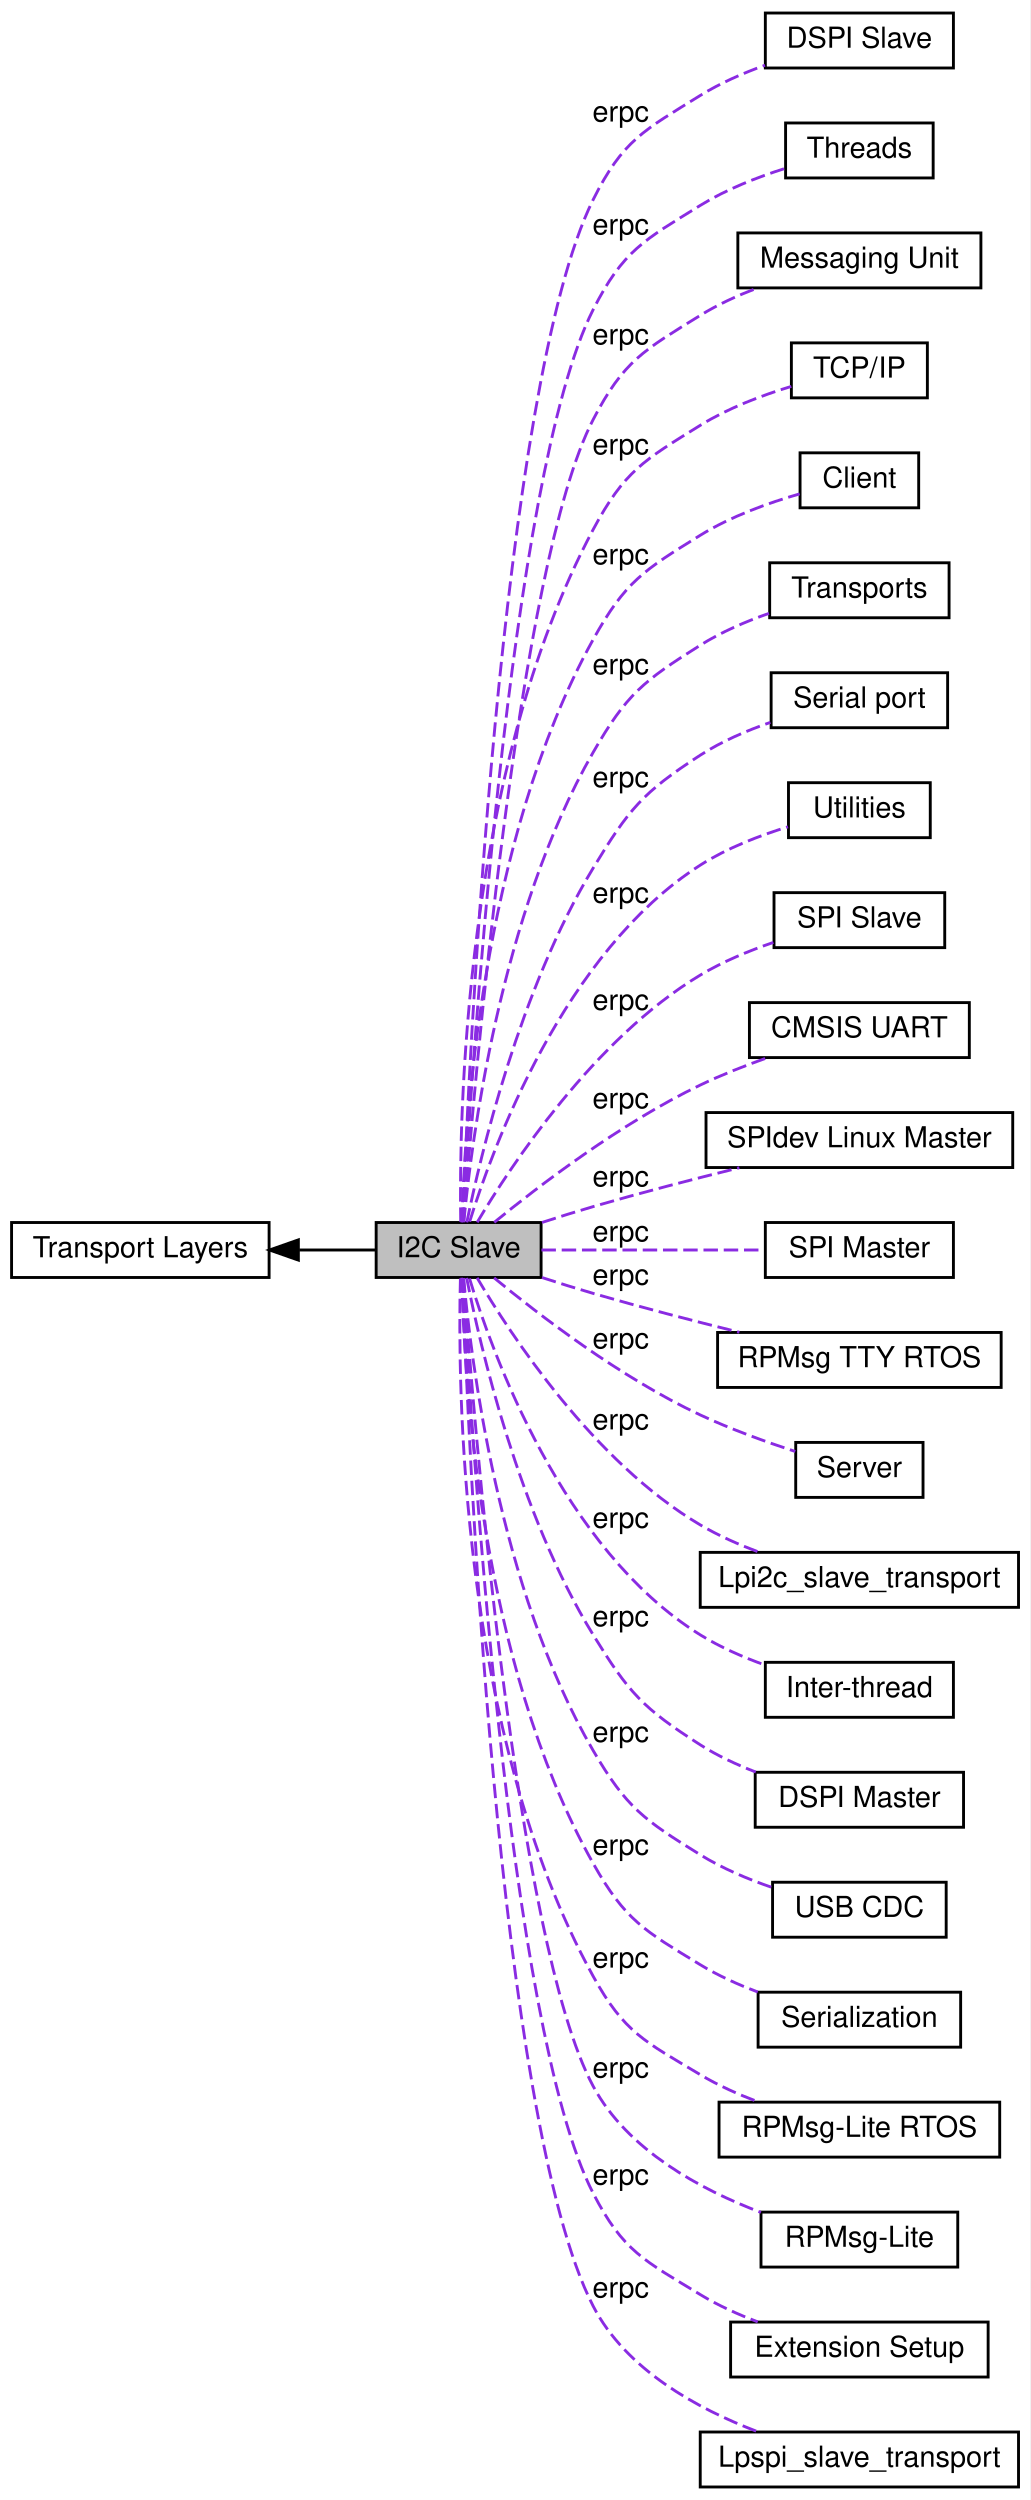
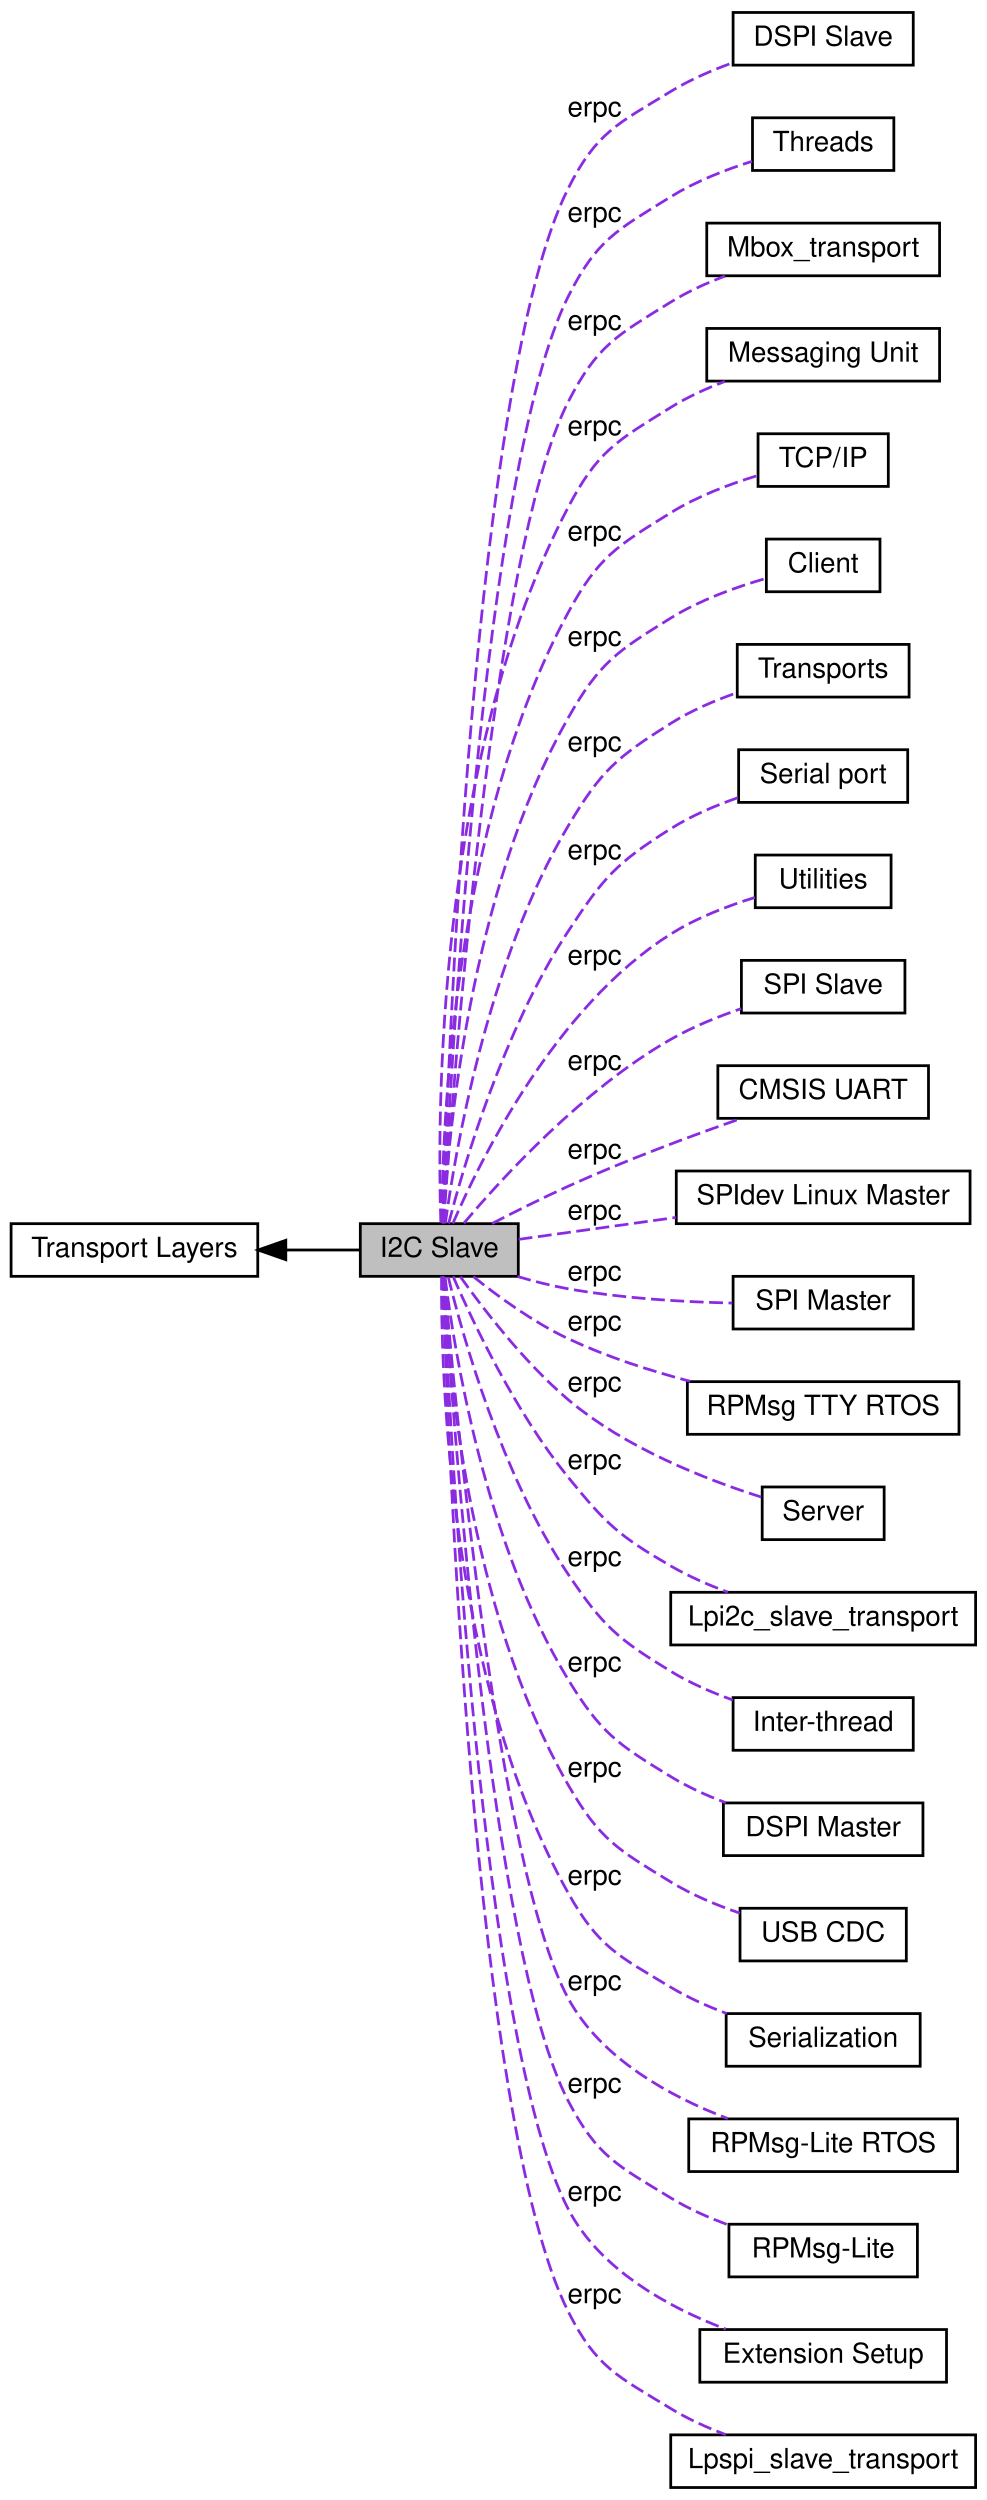
- <svg xmlns="http://www.w3.org/2000/svg" xmlns:xlink="http://www.w3.org/1999/xlink" width="356pt" height="864pt" viewBox="0.00 0.00 356.00 864.00">
-   <g id="graph0" class="graph" transform="scale(1 1) rotate(0) translate(4 860)">
-     <polygon fill="white" stroke="none" points="-4,4 -4,-860 352,-860 352,4 -4,4" />
+ <svg xmlns="http://www.w3.org/2000/svg" xmlns:xlink="http://www.w3.org/1999/xlink" width="356pt" height="902pt" viewBox="0.00 0.00 356.00 902.00">
+   <g id="graph0" class="graph" transform="scale(1 1) rotate(0) translate(4 898)">
+     <polygon fill="white" stroke="none" points="-4,4 -4,-898 352,-898 352,4 -4,4" />
    <g id="node1" class="node">
      <g id="a_node1">
        <a xlink:href="group__transports.html" target="_top" xlink:title="Transport layer classes. ">
-           <polygon fill="white" stroke="black" points="0,-418.5 0,-437.5 89,-437.5 89,-418.5 0,-418.5" />
-           <text text-anchor="middle" x="44.5" y="-425.5" font-family="Helvetica,sans-Serif" font-size="10.00">Transport Layers</text>
+           <polygon fill="white" stroke="black" points="0,-437.5 0,-456.5 89,-456.5 89,-437.5 0,-437.5" />
+           <text text-anchor="middle" x="44.5" y="-444.5" font-family="Helvetica,sans-Serif" font-size="10.00">Transport Layers</text>
        </a>
      </g>
    </g>
    <g id="node3" class="node">
-       <polygon fill="#bfbfbf" stroke="black" points="126,-418.5 126,-437.5 183,-437.5 183,-418.5 126,-418.5" />
-       <text text-anchor="middle" x="154.5" y="-425.5" font-family="Helvetica,sans-Serif" font-size="10.00">I2C Slave</text>
+       <polygon fill="#bfbfbf" stroke="black" points="126,-437.5 126,-456.5 183,-456.5 183,-437.5 126,-437.5" />
+       <text text-anchor="middle" x="154.5" y="-444.5" font-family="Helvetica,sans-Serif" font-size="10.00">I2C Slave</text>
    </g>
    <g id="edge1" class="edge">
-       <path fill="none" stroke="black" d="M99.412,-428C108.581,-428 117.755,-428 125.874,-428" />
-       <polygon fill="black" stroke="black" points="99.117,-424.5 89.116,-428 99.116,-431.5 99.117,-424.5" />
+       <path fill="none" stroke="black" d="M99.412,-447C108.581,-447 117.755,-447 125.874,-447" />
+       <polygon fill="black" stroke="black" points="99.117,-443.5 89.116,-447 99.116,-450.5 99.117,-443.5" />
    </g>
    <g id="node2" class="node">
      <g id="a_node2">
        <a xlink:href="group__dspi__slave__transport.html" target="_top" xlink:title="MCUXpressoSDK DSPI slave driver transport. ">
-           <polygon fill="white" stroke="black" points="260.5,-836.5 260.5,-855.5 325.5,-855.5 325.5,-836.5 260.5,-836.5" />
-           <text text-anchor="middle" x="293" y="-843.5" font-family="Helvetica,sans-Serif" font-size="10.00">DSPI Slave</text>
+           <polygon fill="white" stroke="black" points="260.5,-874.5 260.5,-893.5 325.5,-893.5 325.5,-874.5 260.5,-874.5" />
+           <text text-anchor="middle" x="293" y="-881.5" font-family="Helvetica,sans-Serif" font-size="10.00">DSPI Slave</text>
        </a>
      </g>
    </g>
    <g id="edge10" class="edge">
-       <path fill="none" stroke="blueviolet" stroke-dasharray="5,2" d="M155.856,-437.751C157.85,-488.885 168.733,-726.182 201,-791 211.225,-811.54 218.5,-814.91 238,-827 244.842,-831.242 252.76,-834.702 260.389,-837.45" />
-       <text text-anchor="middle" x="210.5" y="-818" font-family="Helvetica,sans-Serif" font-size="10.00">erpc</text>
+       <path fill="none" stroke="blueviolet" stroke-dasharray="5,2" d="M155.763,-456.596C157.329,-509.078 166.571,-761.495 201,-830 211.165,-850.225 218.678,-853.207 238,-865 244.871,-869.194 252.801,-872.636 260.43,-875.382" />
+       <text text-anchor="middle" x="210.5" y="-856" font-family="Helvetica,sans-Serif" font-size="10.00">erpc</text>
    </g>
    <g id="node4" class="node">
      <g id="a_node4">
        <a xlink:href="group__port__threads.html" target="_top" xlink:title="Threading model. ">
-           <polygon fill="white" stroke="black" points="267.5,-798.5 267.5,-817.5 318.5,-817.5 318.5,-798.5 267.5,-798.5" />
-           <text text-anchor="middle" x="293" y="-805.5" font-family="Helvetica,sans-Serif" font-size="10.00">Threads</text>
+           <polygon fill="white" stroke="black" points="267.5,-836.5 267.5,-855.5 318.5,-855.5 318.5,-836.5 267.5,-836.5" />
+           <text text-anchor="middle" x="293" y="-843.5" font-family="Helvetica,sans-Serif" font-size="10.00">Threads</text>
        </a>
      </g>
    </g>
    <g id="edge8" class="edge">
-       <path fill="none" stroke="blueviolet" stroke-dasharray="5,2" d="M156.011,-437.66C158.659,-485.323 171.83,-695.447 201,-753 211.372,-773.465 218.5,-776.91 238,-789 246.953,-794.551 257.75,-798.763 267.329,-801.793" />
-       <text text-anchor="middle" x="210.5" y="-779" font-family="Helvetica,sans-Serif" font-size="10.00">erpc</text>
+       <path fill="none" stroke="blueviolet" stroke-dasharray="5,2" d="M155.923,-456.564C158.221,-505.695 170.253,-729.759 201,-791 211.295,-811.505 218.5,-814.91 238,-827 246.953,-832.551 257.75,-836.763 267.329,-839.793" />
+       <text text-anchor="middle" x="210.5" y="-818" font-family="Helvetica,sans-Serif" font-size="10.00">erpc</text>
    </g>
    <g id="node5" class="node">
      <g id="a_node5">
+         <a xlink:href="group__mbox__transport.html" target="_top" xlink:title="Mbox_transport">
+           <polygon fill="white" stroke="black" points="251,-798.5 251,-817.5 335,-817.5 335,-798.5 251,-798.5" />
+           <text text-anchor="middle" x="293" y="-805.5" font-family="Helvetica,sans-Serif" font-size="10.00">Mbox_transport</text>
+         </a>
+       </g>
+     </g>
+     <g id="edge14" class="edge">
+       <path fill="none" stroke="blueviolet" stroke-dasharray="5,2" d="M156.108,-456.7C159.118,-502.728 173.394,-699.102 201,-753 211.459,-773.421 218.5,-776.91 238,-789 243.997,-792.718 250.821,-795.836 257.553,-798.399" />
+       <text text-anchor="middle" x="210.5" y="-779" font-family="Helvetica,sans-Serif" font-size="10.00">erpc</text>
+     </g>
+     <g id="node6" class="node">
+       <g id="a_node6">
        <a xlink:href="group__mu__transport.html" target="_top" xlink:title="Messaging Unit transport. ">
          <polygon fill="white" stroke="black" points="251,-760.5 251,-779.5 335,-779.5 335,-760.5 251,-760.5" />
          <text text-anchor="middle" x="293" y="-767.5" font-family="Helvetica,sans-Serif" font-size="10.00">Messaging Unit</text>
        </a>
      </g>
    </g>
-     <g id="edge14" class="edge">
-       <path fill="none" stroke="blueviolet" stroke-dasharray="5,2" d="M156.214,-437.683C159.596,-481.911 174.942,-664.723 201,-715 211.558,-735.371 218.5,-738.91 238,-751 243.997,-754.718 250.821,-757.836 257.553,-760.399" />
+     <g id="edge15" class="edge">
+       <path fill="none" stroke="blueviolet" stroke-dasharray="5,2" d="M155.048,-456.941C153.803,-493.617 153.16,-623.917 201,-715 211.669,-735.312 218.5,-738.91 238,-751 243.997,-754.718 250.821,-757.836 257.553,-760.399" />
      <text text-anchor="middle" x="210.5" y="-741" font-family="Helvetica,sans-Serif" font-size="10.00">erpc</text>
    </g>
-     <g id="node6" class="node">
-       <g id="a_node6">
+     <g id="node7" class="node">
+       <g id="a_node7">
        <a xlink:href="group__tcp__transport.html" target="_top" xlink:title="Simple TCP/IP transport. ">
          <polygon fill="white" stroke="black" points="269.5,-722.5 269.5,-741.5 316.5,-741.5 316.5,-722.5 269.5,-722.5" />
          <text text-anchor="middle" x="293" y="-729.5" font-family="Helvetica,sans-Serif" font-size="10.00">TCP/IP</text>
        </a>
      </g>
    </g>
-     <g id="edge22" class="edge">
-       <path fill="none" stroke="blueviolet" stroke-dasharray="5,2" d="M155.222,-437.718C154.635,-472.451 156.128,-592.856 201,-677 211.796,-697.245 218.5,-700.91 238,-713 247.629,-718.97 259.391,-723.391 269.476,-726.458" />
+     <g id="edge23" class="edge">
+       <path fill="none" stroke="blueviolet" stroke-dasharray="5,2" d="M155.415,-456.89C155.537,-490.134 159.259,-600.082 201,-677 211.943,-697.166 218.5,-700.91 238,-713 247.629,-718.97 259.391,-723.391 269.476,-726.458" />
      <text text-anchor="middle" x="210.5" y="-703" font-family="Helvetica,sans-Serif" font-size="10.00">erpc</text>
    </g>
-     <g id="node7" class="node">
-       <g id="a_node7">
+     <g id="node8" class="node">
+       <g id="a_node8">
        <a xlink:href="group__infra__client.html" target="_top" xlink:title="Client classes. ">
          <polygon fill="white" stroke="black" points="272.5,-684.5 272.5,-703.5 313.5,-703.5 313.5,-684.5 272.5,-684.5" />
          <text text-anchor="middle" x="293" y="-691.5" font-family="Helvetica,sans-Serif" font-size="10.00">Client</text>
        </a>
      </g>
    </g>
    <g id="edge2" class="edge">
-       <path fill="none" stroke="blueviolet" stroke-dasharray="5,2" d="M155.635,-437.51C156.457,-468.535 162.149,-568.845 201,-639 212.115,-659.072 218.5,-662.91 238,-675 248.558,-681.546 261.68,-686.23 272.345,-689.309" />
+       <path fill="none" stroke="blueviolet" stroke-dasharray="5,2" d="M155.918,-456.884C157.554,-486.463 165.343,-576.126 201,-639 212.318,-658.958 218.5,-662.91 238,-675 248.558,-681.546 261.68,-686.23 272.345,-689.309" />
      <text text-anchor="middle" x="210.5" y="-665" font-family="Helvetica,sans-Serif" font-size="10.00">erpc</text>
    </g>
-     <g id="node8" class="node">
-       <g id="a_node8">
+     <g id="node9" class="node">
+       <g id="a_node9">
        <a xlink:href="group__infra__transport.html" target="_top" xlink:title="Superclasses for building transports. ">
          <polygon fill="white" stroke="black" points="262,-646.5 262,-665.5 324,-665.5 324,-646.5 262,-646.5" />
          <text text-anchor="middle" x="293" y="-653.5" font-family="Helvetica,sans-Serif" font-size="10.00">Transports</text>
        </a>
      </g>
    </g>
    <g id="edge4" class="edge">
-       <path fill="none" stroke="blueviolet" stroke-dasharray="5,2" d="M156.283,-437.605C158.854,-464.811 168.811,-544.041 201,-600 212.596,-620.159 218.319,-624.61 238,-637 245.233,-641.554 253.7,-645.192 261.757,-648.016" />
+       <path fill="none" stroke="blueviolet" stroke-dasharray="5,2" d="M156.686,-456.617C160.126,-481.771 171.785,-550.955 201,-600 212.901,-619.98 218.319,-624.61 238,-637 245.233,-641.554 253.7,-645.192 261.757,-648.016" />
      <text text-anchor="middle" x="210.5" y="-627" font-family="Helvetica,sans-Serif" font-size="10.00">erpc</text>
    </g>
-     <g id="node9" class="node">
-       <g id="a_node9">
+     <g id="node10" class="node">
+       <g id="a_node10">
        <a xlink:href="group__serial__transport.html" target="_top" xlink:title="POSIX and Win32 serial port transport. ">
          <polygon fill="white" stroke="black" points="262.5,-608.5 262.5,-627.5 323.5,-627.5 323.5,-608.5 262.5,-608.5" />
          <text text-anchor="middle" x="293" y="-615.5" font-family="Helvetica,sans-Serif" font-size="10.00">Serial port</text>
        </a>
      </g>
    </g>
-     <g id="edge18" class="edge">
-       <path fill="none" stroke="blueviolet" stroke-dasharray="5,2" d="M157.328,-437.555C161.953,-460.155 175.594,-518.142 201,-560 213.397,-580.425 217.95,-586.006 238,-599 245.339,-603.756 254.014,-607.488 262.238,-610.337" />
+     <g id="edge19" class="edge">
+       <path fill="none" stroke="blueviolet" stroke-dasharray="5,2" d="M157.855,-456.562C163.207,-477.104 177.664,-526.465 201,-562 213.766,-581.439 218.319,-586.61 238,-599 245.401,-603.659 254.095,-607.361 262.318,-610.212" />
      <text text-anchor="middle" x="210.5" y="-588" font-family="Helvetica,sans-Serif" font-size="10.00">erpc</text>
    </g>
-     <g id="node10" class="node">
-       <g id="a_node10">
+     <g id="node11" class="node">
+       <g id="a_node11">
        <a xlink:href="group__infra__utility.html" target="_top" xlink:title="Utility code used by the infrastructure. ">
          <polygon fill="white" stroke="black" points="268.5,-570.5 268.5,-589.5 317.5,-589.5 317.5,-570.5 268.5,-570.5" />
          <text text-anchor="middle" x="293" y="-577.5" font-family="Helvetica,sans-Serif" font-size="10.00">Utilities</text>
        </a>
      </g>
    </g>
    <g id="edge5" class="edge">
-       <path fill="none" stroke="blueviolet" stroke-dasharray="5,2" d="M158.314,-437.79C166.154,-463.108 190.831,-530.864 238,-561 247.213,-566.886 258.478,-571.222 268.332,-574.252" />
-       <text text-anchor="middle" x="210.5" y="-548" font-family="Helvetica,sans-Serif" font-size="10.00">erpc</text>
-     </g>
-     <g id="node11" class="node">
-       <g id="a_node11">
+       <path fill="none" stroke="blueviolet" stroke-dasharray="5,2" d="M159.389,-456.568C169.015,-478.93 196.237,-534.708 238,-561 247.252,-566.824 258.523,-571.151 268.37,-574.192" />
+       <text text-anchor="middle" x="210.5" y="-550" font-family="Helvetica,sans-Serif" font-size="10.00">erpc</text>
+     </g>
+     <g id="node12" class="node">
+       <g id="a_node12">
        <a xlink:href="group__spi__slave__transport.html" target="_top" xlink:title="MCUXpressoSDK SPI slave driver transport. ">
          <polygon fill="white" stroke="black" points="263.5,-532.5 263.5,-551.5 322.5,-551.5 322.5,-532.5 263.5,-532.5" />
          <text text-anchor="middle" x="293" y="-539.5" font-family="Helvetica,sans-Serif" font-size="10.00">SPI Slave</text>
        </a>
      </g>
    </g>
-     <g id="edge20" class="edge">
-       <path fill="none" stroke="blueviolet" stroke-dasharray="5,2" d="M160.922,-437.577C172.434,-456.982 201.294,-500.96 238,-523 245.754,-527.656 254.818,-531.402 263.282,-534.298" />
-       <text text-anchor="middle" x="210.5" y="-511" font-family="Helvetica,sans-Serif" font-size="10.00">erpc</text>
-     </g>
-     <g id="node12" class="node">
-       <g id="a_node12">
+     <g id="edge21" class="edge">
+       <path fill="none" stroke="blueviolet" stroke-dasharray="5,2" d="M163.353,-456.658C176.922,-472.73 206.358,-504.973 238,-523 245.858,-527.477 254.953,-531.172 263.412,-534.075" />
+       <text text-anchor="middle" x="210.5" y="-512" font-family="Helvetica,sans-Serif" font-size="10.00">erpc</text>
+     </g>
+     <g id="node13" class="node">
+       <g id="a_node13">
        <a xlink:href="group__uart__transport.html" target="_top" xlink:title="CMSIS UART driver transport. ">
          <polygon fill="white" stroke="black" points="255,-494.5 255,-513.5 331,-513.5 331,-494.5 255,-494.5" />
          <text text-anchor="middle" x="293" y="-501.5" font-family="Helvetica,sans-Serif" font-size="10.00">CMSIS UART</text>
        </a>
      </g>
    </g>
-     <g id="edge23" class="edge">
-       <path fill="none" stroke="blueviolet" stroke-dasharray="5,2" d="M166.801,-437.551C182.065,-450.026 210.531,-471.824 238,-485 245.348,-488.525 253.529,-491.741 261.256,-494.484" />
-       <text text-anchor="middle" x="210.5" y="-477" font-family="Helvetica,sans-Serif" font-size="10.00">erpc</text>
-     </g>
-     <g id="node13" class="node">
-       <g id="a_node13">
+     <g id="edge24" class="edge">
+       <path fill="none" stroke="blueviolet" stroke-dasharray="5,2" d="M173.488,-456.525C181.786,-460.807 191.814,-465.825 201,-470 221.421,-479.281 245.185,-488.096 263.307,-494.423" />
+       <text text-anchor="middle" x="210.5" y="-480" font-family="Helvetica,sans-Serif" font-size="10.00">erpc</text>
+     </g>
+     <g id="node14" class="node">
+       <g id="a_node14">
        <a xlink:href="group__spidev__master__transport.html" target="_top" xlink:title="SPIdev Linux transport. ">
          <polygon fill="white" stroke="black" points="240,-456.5 240,-475.5 346,-475.5 346,-456.5 240,-456.5" />
          <text text-anchor="middle" x="293" y="-463.5" font-family="Helvetica,sans-Serif" font-size="10.00">SPIdev Linux Master</text>
        </a>
      </g>
    </g>
-     <g id="edge21" class="edge">
-       <path fill="none" stroke="blueviolet" stroke-dasharray="5,2" d="M183.315,-437.516C189.135,-439.41 195.25,-441.328 201,-443 217.43,-447.778 235.69,-452.506 251.517,-456.421" />
-       <text text-anchor="middle" x="210.5" y="-450" font-family="Helvetica,sans-Serif" font-size="10.00">erpc</text>
-     </g>
-     <g id="node14" class="node">
-       <g id="a_node14">
+     <g id="edge22" class="edge">
+       <path fill="none" stroke="blueviolet" stroke-dasharray="5,2" d="M183.123,-450.845C199.404,-453.111 220.536,-456.053 239.844,-458.74" />
+       <text text-anchor="middle" x="210.5" y="-458" font-family="Helvetica,sans-Serif" font-size="10.00">erpc</text>
+     </g>
+     <g id="node15" class="node">
+       <g id="a_node15">
        <a xlink:href="group__spi__master__transport.html" target="_top" xlink:title="MCUXpressoSDK SPI master driver transport. ">
          <polygon fill="white" stroke="black" points="260.5,-418.5 260.5,-437.5 325.5,-437.5 325.5,-418.5 260.5,-418.5" />
          <text text-anchor="middle" x="293" y="-425.5" font-family="Helvetica,sans-Serif" font-size="10.00">SPI Master</text>
        </a>
      </g>
    </g>
-     <g id="edge19" class="edge">
-       <path fill="none" stroke="blueviolet" stroke-dasharray="5,2" d="M183.123,-428C205.403,-428 236.764,-428 260.11,-428" />
-       <text text-anchor="middle" x="210.5" y="-431" font-family="Helvetica,sans-Serif" font-size="10.00">erpc</text>
-     </g>
-     <g id="node15" class="node">
-       <g id="a_node15">
+     <g id="edge20" class="edge">
+       <path fill="none" stroke="blueviolet" stroke-dasharray="5,2" d="M182.663,-437.463C188.637,-435.698 194.979,-434.075 201,-433 220.47,-429.523 242.623,-428.25 260.196,-427.857" />
+       <text text-anchor="middle" x="210.5" y="-436" font-family="Helvetica,sans-Serif" font-size="10.00">erpc</text>
+     </g>
+     <g id="node16" class="node">
+       <g id="a_node16">
        <a xlink:href="group__rpmsg__tty__rtos__transport.html" target="_top" xlink:title="RPMsg TTY RTOS transport. ">
          <polygon fill="white" stroke="black" points="244,-380.5 244,-399.5 342,-399.5 342,-380.5 244,-380.5" />
          <text text-anchor="middle" x="293" y="-387.5" font-family="Helvetica,sans-Serif" font-size="10.00">RPMsg TTY RTOS</text>
        </a>
      </g>
    </g>
-     <g id="edge17" class="edge">
-       <path fill="none" stroke="blueviolet" stroke-dasharray="5,2" d="M183.315,-418.484C189.135,-416.59 195.25,-414.672 201,-413 217.43,-408.222 235.69,-403.494 251.517,-399.579" />
-       <text text-anchor="middle" x="210.5" y="-416" font-family="Helvetica,sans-Serif" font-size="10.00">erpc</text>
-     </g>
-     <g id="node16" class="node">
-       <g id="a_node16">
+     <g id="edge18" class="edge">
+       <path fill="none" stroke="blueviolet" stroke-dasharray="5,2" d="M166.784,-437.389C175.597,-430.314 188.421,-420.93 201,-415 214.782,-408.503 230.561,-403.427 245.066,-399.597" />
+       <text text-anchor="middle" x="210.5" y="-418" font-family="Helvetica,sans-Serif" font-size="10.00">erpc</text>
+     </g>
+     <g id="node17" class="node">
+       <g id="a_node17">
        <a xlink:href="group__infra__server.html" target="_top" xlink:title="Server classes. ">
          <polygon fill="white" stroke="black" points="271,-342.5 271,-361.5 315,-361.5 315,-342.5 271,-342.5" />
          <text text-anchor="middle" x="293" y="-349.5" font-family="Helvetica,sans-Serif" font-size="10.00">Server</text>
        </a>
      </g>
    </g>
    <g id="edge6" class="edge">
-       <path fill="none" stroke="blueviolet" stroke-dasharray="5,2" d="M166.763,-418.367C181.983,-405.802 210.402,-383.904 238,-371 248.533,-366.075 260.718,-361.683 270.844,-358.366" />
-       <text text-anchor="middle" x="210.5" y="-394" font-family="Helvetica,sans-Serif" font-size="10.00">erpc</text>
-     </g>
-     <g id="node17" class="node">
-       <g id="a_node17">
+       <path fill="none" stroke="blueviolet" stroke-dasharray="5,2" d="M162.074,-437.377C170.258,-425.871 185.108,-406.482 201,-393 221.614,-375.513 250.896,-364.113 270.628,-357.876" />
+       <text text-anchor="middle" x="210.5" y="-396" font-family="Helvetica,sans-Serif" font-size="10.00">erpc</text>
+     </g>
+     <g id="node18" class="node">
+       <g id="a_node18">
        <a xlink:href="group__lpi2c__slave__transport.html" target="_top" xlink:title="Lpi2c_slave_transport">
          <polygon fill="white" stroke="black" points="238,-304.5 238,-323.5 348,-323.5 348,-304.5 238,-304.5" />
          <text text-anchor="middle" x="293" y="-311.5" font-family="Helvetica,sans-Serif" font-size="10.00">Lpi2c_slave_transport</text>
        </a>
      </g>
    </g>
    <g id="edge12" class="edge">
-       <path fill="none" stroke="blueviolet" stroke-dasharray="5,2" d="M160.896,-418.378C172.358,-398.89 201.131,-354.767 238,-333 244.247,-329.312 251.323,-326.182 258.246,-323.592" />
-       <text text-anchor="middle" x="210.5" y="-366" font-family="Helvetica,sans-Serif" font-size="10.00">erpc</text>
-     </g>
-     <g id="node18" class="node">
-       <g id="a_node18">
+       <path fill="none" stroke="blueviolet" stroke-dasharray="5,2" d="M159.451,-437.49C166.375,-421.493 181.805,-388.632 201,-365 214.707,-348.124 219.194,-343.91 238,-333 244.361,-329.309 251.557,-326.165 258.573,-323.559" />
+       <text text-anchor="middle" x="210.5" y="-368" font-family="Helvetica,sans-Serif" font-size="10.00">erpc</text>
+     </g>
+     <g id="node19" class="node">
+       <g id="a_node19">
        <a xlink:href="group__itbp__transport.html" target="_top" xlink:title="Simple inter-thread communications transport. ">
          <polygon fill="white" stroke="black" points="260.5,-266.5 260.5,-285.5 325.5,-285.5 325.5,-266.5 260.5,-266.5" />
          <text text-anchor="middle" x="293" y="-273.5" font-family="Helvetica,sans-Serif" font-size="10.00">Inter-thread</text>
        </a>
      </g>
    </g>
    <g id="edge11" class="edge">
-       <path fill="none" stroke="blueviolet" stroke-dasharray="5,2" d="M158.268,-418.137C165.997,-392.642 190.428,-324.496 238,-295 244.842,-290.758 252.76,-287.298 260.389,-284.55" />
-       <text text-anchor="middle" x="210.5" y="-332" font-family="Helvetica,sans-Serif" font-size="10.00">erpc</text>
-     </g>
-     <g id="node19" class="node">
-       <g id="a_node19">
+       <path fill="none" stroke="blueviolet" stroke-dasharray="5,2" d="M157.74,-437.219C162.87,-416.216 176.919,-365.809 201,-330 213.632,-311.216 218.678,-306.793 238,-295 244.871,-290.806 252.801,-287.364 260.43,-284.618" />
+       <text text-anchor="middle" x="210.5" y="-333" font-family="Helvetica,sans-Serif" font-size="10.00">erpc</text>
+     </g>
+     <g id="node20" class="node">
+       <g id="a_node20">
        <a xlink:href="group__dspi__master__transport.html" target="_top" xlink:title="MCUXpressoSDK DSPI master driver transport. ">
          <polygon fill="white" stroke="black" points="257,-228.5 257,-247.5 329,-247.5 329,-228.5 257,-228.5" />
          <text text-anchor="middle" x="293" y="-235.5" font-family="Helvetica,sans-Serif" font-size="10.00">DSPI Master</text>
        </a>
      </g>
    </g>
    <g id="edge9" class="edge">
-       <path fill="none" stroke="blueviolet" stroke-dasharray="5,2" d="M157.275,-418.35C161.786,-395.529 175.198,-337.004 201,-295 213.338,-274.914 218.136,-269.691 238,-257 243.863,-253.254 250.556,-250.137 257.189,-247.583" />
-       <text text-anchor="middle" x="210.5" y="-298" font-family="Helvetica,sans-Serif" font-size="10.00">erpc</text>
-     </g>
-     <g id="node20" class="node">
-       <g id="a_node20">
+       <path fill="none" stroke="blueviolet" stroke-dasharray="5,2" d="M156.577,-437.21C159.754,-411.613 170.835,-341.273 201,-292 212.819,-272.694 218.678,-268.793 238,-257 244.108,-253.272 251.052,-250.138 257.878,-247.559" />
+       <text text-anchor="middle" x="210.5" y="-295" font-family="Helvetica,sans-Serif" font-size="10.00">erpc</text>
+     </g>
+     <g id="node21" class="node">
+       <g id="a_node21">
        <a xlink:href="group___u_s_b___c_d_c__transport.html" target="_top" xlink:title="USB CDC transport. ">
          <polygon fill="white" stroke="black" points="263,-190.5 263,-209.5 323,-209.5 323,-190.5 263,-190.5" />
          <text text-anchor="middle" x="293" y="-197.5" font-family="Helvetica,sans-Serif" font-size="10.00">USB CDC</text>
        </a>
      </g>
    </g>
-     <g id="edge24" class="edge">
-       <path fill="none" stroke="blueviolet" stroke-dasharray="5,2" d="M156.23,-418.317C158.663,-390.894 168.291,-311.063 201,-255 212.562,-235.182 218.5,-231.09 238,-219 245.602,-214.287 254.533,-210.539 262.919,-207.661" />
-       <text text-anchor="middle" x="210.5" y="-258" font-family="Helvetica,sans-Serif" font-size="10.00">erpc</text>
-     </g>
-     <g id="node21" class="node">
-       <g id="a_node21">
+     <g id="edge25" class="edge">
+       <path fill="none" stroke="blueviolet" stroke-dasharray="5,2" d="M155.843,-437.461C157.28,-408.1 164.588,-317.25 201,-254 212.294,-234.382 218.678,-230.793 238,-219 245.635,-214.34 254.576,-210.609 262.961,-207.728" />
+       <text text-anchor="middle" x="210.5" y="-257" font-family="Helvetica,sans-Serif" font-size="10.00">erpc</text>
+     </g>
+     <g id="node22" class="node">
+       <g id="a_node22">
        <a xlink:href="group__infra__codec.html" target="_top" xlink:title="Classes used for message serialization. ">
          <polygon fill="white" stroke="black" points="258,-152.5 258,-171.5 328,-171.5 328,-152.5 258,-152.5" />
          <text text-anchor="middle" x="293" y="-159.5" font-family="Helvetica,sans-Serif" font-size="10.00">Serialization</text>
        </a>
      </g>
    </g>
    <g id="edge3" class="edge">
-       <path fill="none" stroke="blueviolet" stroke-dasharray="5,2" d="M155.584,-418.423C156.248,-387.183 161.513,-286.216 201,-216 212.096,-196.27 218.678,-192.793 238,-181 244.108,-177.272 251.052,-174.138 257.878,-171.559" />
-       <text text-anchor="middle" x="210.5" y="-219" font-family="Helvetica,sans-Serif" font-size="10.00">erpc</text>
-     </g>
-     <g id="node22" class="node">
-       <g id="a_node22">
+       <path fill="none" stroke="blueviolet" stroke-dasharray="5,2" d="M155.312,-437.443C155.067,-404.335 157.67,-292.347 201,-215 211.915,-195.516 218.853,-192.497 238,-181 244.22,-177.265 251.283,-174.116 258.204,-171.521" />
+       <text text-anchor="middle" x="210.5" y="-218" font-family="Helvetica,sans-Serif" font-size="10.00">erpc</text>
+     </g>
+     <g id="node23" class="node">
+       <g id="a_node23">
        <a xlink:href="group__rpmsg__lite__rtos__transport.html" target="_top" xlink:title="RPMsg-Lite zero copy transport using RTOS API. ">
          <polygon fill="white" stroke="black" points="244.5,-114.5 244.5,-133.5 341.5,-133.5 341.5,-114.5 244.5,-114.5" />
          <text text-anchor="middle" x="293" y="-121.5" font-family="Helvetica,sans-Serif" font-size="10.00">RPMsg-Lite RTOS</text>
        </a>
      </g>
    </g>
-     <g id="edge15" class="edge">
-       <path fill="none" stroke="blueviolet" stroke-dasharray="5,2" d="M155.118,-418.16C154.18,-382.996 154.633,-261.177 201,-177 211.775,-157.438 218.853,-154.497 238,-143 244.22,-139.265 251.283,-136.116 258.204,-133.521" />
+     <g id="edge16" class="edge">
+       <path fill="none" stroke="blueviolet" stroke-dasharray="5,2" d="M156.289,-437.307C159.885,-394.651 175.659,-223.687 201,-177 212.862,-155.147 237.803,-141.555 258.579,-133.614" />
      <text text-anchor="middle" x="210.5" y="-180" font-family="Helvetica,sans-Serif" font-size="10.00">erpc</text>
    </g>
-     <g id="node23" class="node">
-       <g id="a_node23">
+     <g id="node24" class="node">
+       <g id="a_node24">
        <a xlink:href="group__rpmsg__lite__transport.html" target="_top" xlink:title="RPMsg-Lite zero copy transport. ">
          <polygon fill="white" stroke="black" points="259,-76.5 259,-95.5 327,-95.5 327,-76.5 259,-76.5" />
          <text text-anchor="middle" x="293" y="-83.5" font-family="Helvetica,sans-Serif" font-size="10.00">RPMsg-Lite</text>
        </a>
      </g>
    </g>
-     <g id="edge16" class="edge">
-       <path fill="none" stroke="blueviolet" stroke-dasharray="5,2" d="M156.174,-418.233C159.382,-373.622 174.073,-189.254 201,-139 212.83,-116.922 238.06,-103.296 258.959,-95.398" />
-       <text text-anchor="middle" x="210.5" y="-142" font-family="Helvetica,sans-Serif" font-size="10.00">erpc</text>
-     </g>
-     <g id="node24" class="node">
-       <g id="a_node24">
+     <g id="edge17" class="edge">
+       <path fill="none" stroke="blueviolet" stroke-dasharray="5,2" d="M156.089,-437.26C159.009,-391.044 172.938,-193.881 201,-140 211.456,-119.923 218.678,-116.793 238,-105 244.362,-101.117 251.632,-97.878 258.73,-95.24" />
+       <text text-anchor="middle" x="210.5" y="-143" font-family="Helvetica,sans-Serif" font-size="10.00">erpc</text>
+     </g>
+     <g id="node25" class="node">
+       <g id="a_node25">
        <a xlink:href="group__port__setup__extensions.html" target="_top" xlink:title="Extension setup functions. ">
          <polygon fill="white" stroke="black" points="248.5,-38.5 248.5,-57.5 337.5,-57.5 337.5,-38.5 248.5,-38.5" />
          <text text-anchor="middle" x="293" y="-45.5" font-family="Helvetica,sans-Serif" font-size="10.00">Extension Setup</text>
        </a>
      </g>
    </g>
    <g id="edge7" class="edge">
-       <path fill="none" stroke="blueviolet" stroke-dasharray="5,2" d="M155.992,-418.303C158.549,-370.454 171.349,-159.526 201,-102 211.371,-81.879 218.678,-78.793 238,-67 244.108,-63.272 251.052,-60.138 257.878,-57.559" />
-       <text text-anchor="middle" x="210.5" y="-105" font-family="Helvetica,sans-Serif" font-size="10.00">erpc</text>
-     </g>
-     <g id="node25" class="node">
-       <g id="a_node25">
+       <path fill="none" stroke="blueviolet" stroke-dasharray="5,2" d="M155.885,-437.364C157.992,-387.866 169.225,-162.155 201,-101 212.38,-79.098 237.064,-65.557 257.856,-57.649" />
+       <text text-anchor="middle" x="210.5" y="-104" font-family="Helvetica,sans-Serif" font-size="10.00">erpc</text>
+     </g>
+     <g id="node26" class="node">
+       <g id="a_node26">
        <a xlink:href="group__lpspi__slave__transport.html" target="_top" xlink:title="Lpspi_slave_transport">
          <polygon fill="white" stroke="black" points="238,-0.5 238,-19.5 348,-19.5 348,-0.5 238,-0.5" />
          <text text-anchor="middle" x="293" y="-7.5" font-family="Helvetica,sans-Serif" font-size="10.00">Lpspi_slave_transport</text>
        </a>
      </g>
    </g>
    <g id="edge13" class="edge">
-       <path fill="none" stroke="blueviolet" stroke-dasharray="5,2" d="M155.817,-418.178C157.614,-366.678 167.653,-127.712 201,-63 212.306,-41.06 236.994,-27.521 257.806,-19.624" />
-       <text text-anchor="middle" x="210.5" y="-66" font-family="Helvetica,sans-Serif" font-size="10.00">erpc</text>
+       <path fill="none" stroke="blueviolet" stroke-dasharray="5,2" d="M155.763,-437.404C157.329,-384.922 166.571,-132.505 201,-64 211.165,-43.775 218.678,-40.792 238,-29 244.108,-25.272 251.052,-22.138 257.878,-19.559" />
+       <text text-anchor="middle" x="210.5" y="-67" font-family="Helvetica,sans-Serif" font-size="10.00">erpc</text>
    </g>
  </g>
</svg>
